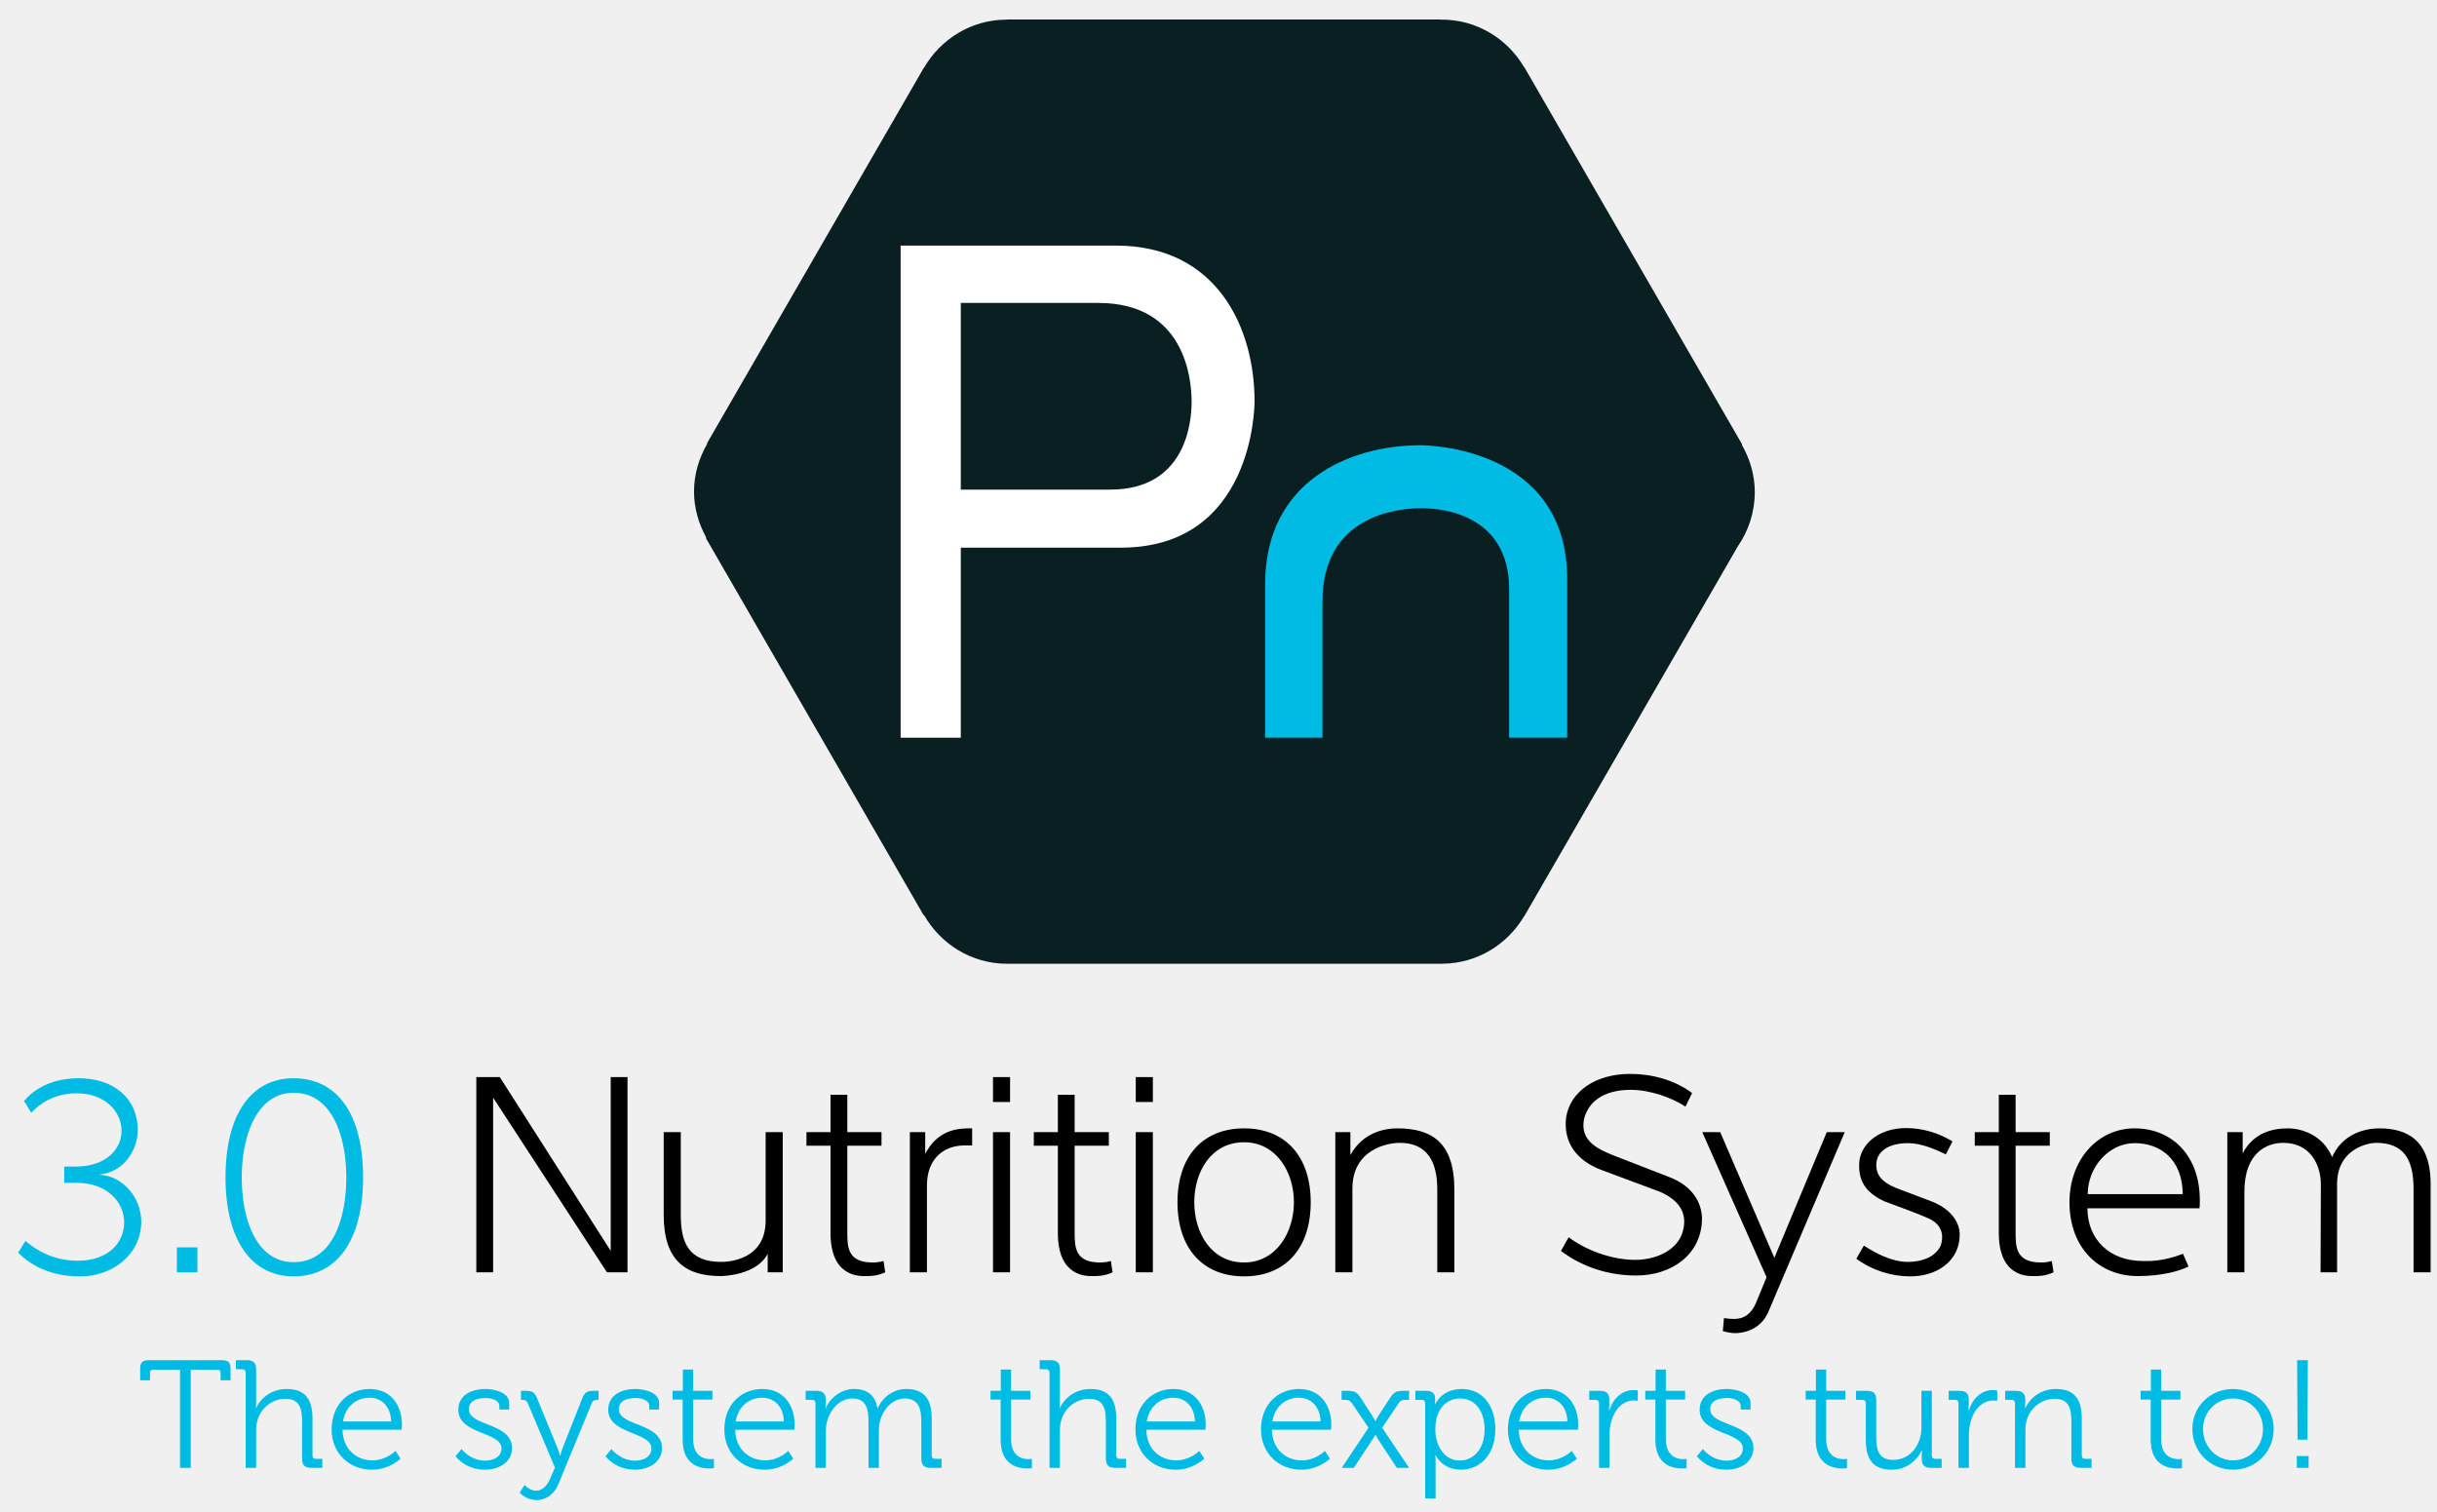
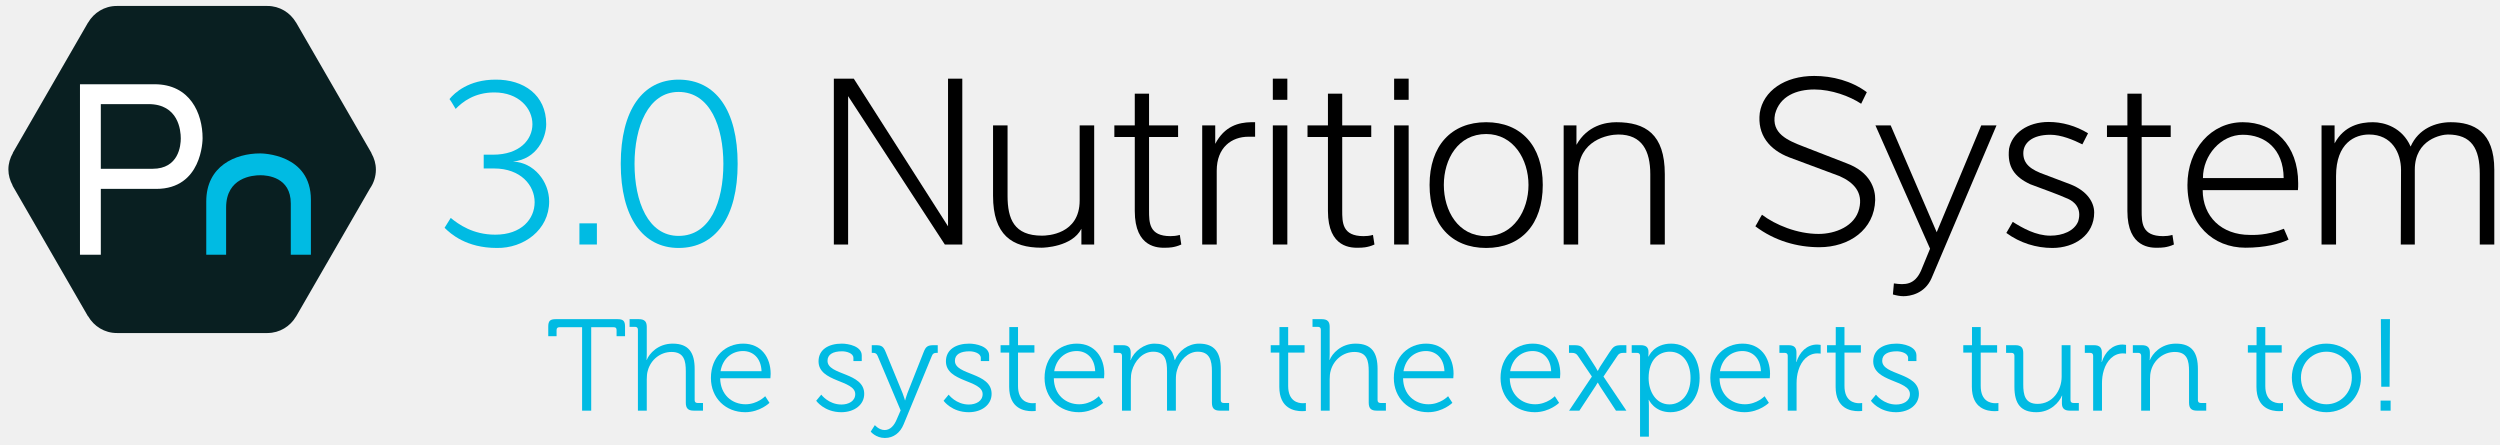
- <svg xmlns="http://www.w3.org/2000/svg" version="1.1" id="Layer_1" x="0px" y="0px" width="508.14px" height="315.116px" viewBox="0 0 508.14 315.116" enable-background="new 0 0 508.14 315.116" xml:space="preserve">
+ <svg xmlns="http://www.w3.org/2000/svg" version="1.1" id="Layer_1" x="0px" y="0px" viewBox="0 0 1006.977 179.069" enable-background="new 0 0 1006.977 179.069" xml:space="preserve">
  <g>
-     <path fill="#091F21" d="M210.03,4.07l-0.047,0.029c-0.025,0-0.043-0.007-0.068-0.007c-7.396,0-13.776,4.058-17.238,10.026   l-0.069,0.042l-45.171,78.231v0.188c-1.69,2.935-2.727,6.291-2.727,9.914c0,3.467,0.963,6.675,2.514,9.522l-0.004,0.232   l45.326,78.503l0.163,0.098c3.451,6.004,9.854,10.093,17.278,10.093c0.032,0,0.065-0.007,0.094-0.007l0.029,0.011h90.566   l0.021-0.011c7.305-0.036,13.62-4.02,17.086-9.89l0.059-0.037l44.486-77.054c2.238-3.23,3.563-7.134,3.563-11.36   c0-3.582-1.021-6.895-2.669-9.803l0.003-0.179l-45.388-78.603l-0.062-0.036c-3.48-5.889-9.825-9.883-17.162-9.883   c-0.083,0-0.152,0.022-0.231,0.022l-0.073-0.04H210.03z" />
+     <path fill="#091F21" d="M47.095,2.388l-0.031,0.02c-0.017,0-0.029-0.005-0.046-0.005c-4.949,0-9.22,2.716-11.537,6.71l-0.046,0.028   L5.205,61.497v0.126c-1.131,1.965-1.825,4.211-1.825,6.636c0,2.319,0.644,4.467,1.682,6.372L5.06,74.786l30.334,52.538l0.109,0.064   c2.31,4.02,6.595,6.756,11.563,6.756c0.022,0,0.044-0.006,0.063-0.006l0.02,0.008h60.612l0.014-0.008   c4.889-0.023,9.115-2.689,11.435-6.618l0.039-0.024l29.772-51.568c1.498-2.162,2.385-4.775,2.385-7.603   c0-2.397-0.684-4.615-1.786-6.562l0.002-0.119L119.247,9.039l-0.042-0.024C116.876,5.074,112.63,2.4,107.72,2.4   c-0.056,0-0.102,0.015-0.155,0.015l-0.049-0.027H47.095z" />
    <g>
-       <path fill="#FFFFFF" d="M232.661,51.205h-44.87v102.607h12.545v-39.625h33.347c27.592,0,27.907-29.294,27.907-30.542    C261.589,68.682,254.02,51.205,232.661,51.205z M200.335,63.16h28.671c18.05,0,19.459,15.794,19.459,20.634    c0,4.292-1.228,18.29-16.975,18.29h-31.155V63.16z" />
+       <path fill="#FFFFFF" d="M62.241,33.934H32.212v68.67h8.396V76.085h22.317c18.466,0,18.677-19.605,18.677-20.44    C81.602,45.63,76.536,33.934,62.241,33.934z M40.607,41.935h19.188c12.08,0,13.023,10.57,13.023,13.81    c0,2.871-0.821,12.24-11.36,12.24H40.607V41.935z" />
      <g>
-         <path fill="#00BBE3" d="M263.795,121.764v32.036h11.954v-28.378c0-18.057,15.793-19.462,20.632-19.462     c4.295,0,18.292,1.228,18.292,16.976v30.864h12.103v-33.059c0-27.593-29.294-27.91-30.543-27.91     C281.268,92.831,263.795,100.408,263.795,121.764z" />
+         <path fill="#00BBE3" d="M83.078,81.155v21.44h8V83.603c0-12.084,10.569-13.024,13.808-13.024c2.875,0,12.242,0.821,12.242,11.36     v20.657h8.1V80.471c0-18.467-19.605-18.679-20.441-18.679C94.771,61.792,83.078,66.862,83.078,81.155z" />
      </g>
    </g>
  </g>
  <g>
-     <path fill="#00BBE3" d="M3.786,261.171l1.51-2.417c1.933,1.57,5.435,4.107,10.931,4.107c6.462,0,9.664-3.865,9.664-7.973   c0-4.106-3.383-8.274-9.966-8.274h-2.536v-3.382h2.295c6.522,0,9.663-3.684,9.663-7.488c0-3.865-3.322-7.79-9.361-7.79   c-4.832,0-7.791,2.294-9.482,4.046c-0.725-1.147-0.846-1.51-1.51-2.417c1.208-1.508,4.71-4.77,11.293-4.77   c6.885-0.061,12.441,3.744,12.441,10.931c0,3.262-2.235,8.577-8.154,9.18c5.134,0.181,8.878,4.892,8.878,9.784   c0,7.006-6.281,11.535-12.864,11.414C9.101,266.122,5.235,262.619,3.786,261.171z" />
-     <path fill="#00BBE3" d="M36.879,260.082h4.287v5.194h-4.287V260.082z" />
-     <path fill="#00BBE3" d="M47.023,245.468c0-13.166,5.375-20.654,14.191-20.654c9.119,0,14.495,7.488,14.495,20.654   c0,13.045-5.376,20.654-14.495,20.654C52.397,266.122,47.023,258.513,47.023,245.468z M50.405,245.468   c0,9.301,3.321,17.695,10.81,17.695c7.791,0,10.992-8.395,10.992-17.695c0-8.998-3.201-17.636-10.992-17.636   C53.726,227.832,50.405,236.47,50.405,245.468z" />
-     <path d="M102.821,228.859v36.417h-3.503v-40.705h4.892l23.13,36.236v-36.236h3.503v40.705h-4.289L102.821,228.859z" />
-     <path d="M138.389,236.046h3.562v17.272c0,5.678,1.571,9.785,8.456,9.785c1.328,0,9.239-0.304,9.239-8.638v-18.42h3.564v29.23   h-3.141v-3.865c-2.294,4.469-9.24,4.65-9.783,4.65c-7.247,0-11.897-3.14-11.897-12.743V236.046z" />
-     <path d="M168.158,238.884v-2.838h5.013v-7.791h3.503v7.791c2.053,0,4.892,0,7.127,0v2.838h-7.127v17.998   c0,3.02,0,6.341,5.255,6.341c0.663,0,1.449-0.06,2.295-0.301l0.361,2.354c-1.691,0.785-3.199,0.785-3.804,0.785   c-1.752,0.061-7.611,0.121-7.611-8.998v-18.18H168.158z" />
-     <path d="M202.702,235.262v3.562h-1.629c-4.108,0-7.792,2.598-7.792,8.335v18.118h-3.563v-29.23h3.2v4.529   c2.295-4.408,5.799-5.254,8.756-5.313H202.702z" />
-     <path d="M207.049,224.571h3.562v5.193h-3.562V224.571z M207.049,236.046h3.562v29.23h-3.562V236.046z" />
-     <path d="M215.563,238.884v-2.838h5.012v-7.791h3.502v7.791c2.054,0,4.892,0,7.128,0v2.838h-7.128v17.998   c0,3.02,0,6.341,5.256,6.341c0.662,0,1.449-0.06,2.295-0.301l0.361,2.354c-1.691,0.785-3.2,0.785-3.804,0.785   c-1.751,0.061-7.61,0.121-7.61-8.998v-18.18H215.563z" />
-     <path d="M236.819,224.571h3.564v5.193h-3.564V224.571z M236.819,236.046h3.564v29.23h-3.564V236.046z" />
-     <path d="M259.407,235.262c8.576,0,13.891,5.798,13.891,15.399c0,9.663-5.314,15.461-13.891,15.461s-13.89-5.798-13.89-15.461   C245.517,241.06,250.831,235.262,259.407,235.262z M259.407,238.16c-6.884,0-10.389,6.161-10.389,12.501   c0,6.341,3.504,12.562,10.389,12.562c6.704,0,10.388-6.28,10.388-12.562C269.794,244.381,266.111,238.16,259.407,238.16z" />
-     <path d="M303.248,265.276h-3.562v-17.271c0-5.678-1.992-9.725-7.851-9.725c-2.477,0-9.844,1.329-9.844,9.543v17.453h-3.564v-29.23   h3.14v4.771c2.658-4.771,7.188-5.555,9.784-5.555c7.127,0,11.897,2.898,11.897,12.743V265.276z" />
-     <path d="M352.825,227.894l-1.389,2.838c-2.838-1.872-7.308-3.502-11.475-3.502c-4.409,0-8.515,1.63-9.662,6.038   c-0.966,4.771,3.079,6.463,7.005,7.973l10.569,4.106c5.857,2.175,7.066,6.342,7.006,8.998c-0.183,7.308-6.401,11.596-13.71,11.596   c-5.435,0-10.99-1.569-15.7-5.133c0.542-0.846,1.147-2.113,1.629-2.839c3.261,2.477,8.637,4.711,13.891,4.711   c4.105,0,8.938-1.872,9.966-6.221c0.966-3.926-1.271-6.402-4.834-7.973l-12.318-4.59c-4.892-1.871-7.911-5.555-7.247-10.931   c0.845-5.375,6.099-9.059,13.347-9.059C344.372,223.907,349.083,225.115,352.825,227.894z" />
-     <path d="M359.466,274.818c2.776,0.423,5.072,0.362,6.642-3.08l2.236-5.435l-13.406-30.258h3.742l11.293,26.211l10.932-26.211h3.746   l-15.945,37.505c-1.69,3.865-5.374,4.409-6.886,4.409c-0.845,0-1.749-0.182-2.594-0.424L359.466,274.818z" />
-     <path d="M402.28,254.104c-2.655-1.208-6.039-2.354-9.359-3.624c-3.865-1.812-5.678-4.287-5.193-8.695   c0.724-3.806,4.528-6.584,9.724-6.584c3.32,0,6.701,0.967,9.664,2.778l-1.392,2.718c-2.176-1.087-5.191-2.354-7.851-2.354   c-4.529,0-6.645,2.053-6.645,4.528c0,2.598,1.752,4.047,5.438,5.316l6.218,2.354c4.048,1.631,5.738,4.409,5.738,6.885   c0,5.497-4.771,8.697-10.267,8.697c-3.926,0-7.912-1.208-11.293-3.684l1.571-2.719c2.414,1.511,5.674,3.384,9.238,3.384   c3.02,0,5.858-1.148,6.824-3.504C405.723,256.217,403.49,254.647,402.28,254.104z" />
-     <path d="M411.76,238.884v-2.838h5.012v-7.791h3.503v7.791c2.054,0,4.892,0,7.128,0v2.838h-7.128v17.998c0,3.02,0,6.341,5.257,6.341   c0.663,0,1.448-0.06,2.293-0.301l0.362,2.354c-1.691,0.785-3.2,0.785-3.805,0.785c-1.752,0.061-7.61,0.121-7.61-8.998v-18.18   H411.76z" />
-     <path d="M431.507,250.661c0-8.817,5.86-15.399,13.59-15.399c7.73,0,13.588,5.616,13.588,14.978c0,0.543,0,1.207-0.061,1.69h-23.373   c0,6.462,4.591,10.992,11.596,10.992c1.026,0,3.985,0.182,8.335-1.511l1.146,2.657c-2.054,1.027-5.797,1.993-10.567,1.993   C437.791,266.062,431.507,260.324,431.507,250.661z M435.313,248.97h19.81c-0.062-7.246-4.651-10.628-10.025-10.628   C439.72,238.342,435.313,243.354,435.313,248.97z" />
-     <path d="M483.926,246.978c0-4.167-2.235-8.697-7.851-8.697c-3.384,0-8.096,1.994-8.096,10.206v16.79h-3.561v-29.23h3.201v4.41   c2.353-4.41,6.4-5.194,9.42-5.194c2.776,0,7.188,1.268,9.239,5.979c1.934-4.409,6.16-5.979,9.844-5.979   c5.616,0,10.691,2.295,10.691,11.655v18.359h-3.563v-17.333c0-6.28-2.055-9.663-7.851-9.663c-1.392,0-8.094,1.087-8.094,8.637   v18.359h-3.442L483.926,246.978z" />
-   </g>
-   <g>
-     <path fill="#00BBE3" d="M37.535,285.576h-5.557c-0.447,0-0.703,0.191-0.703,0.703v1.501h-2.044v-2.363   c0-1.373,0.447-1.821,1.82-1.821h15.203c1.373,0,1.82,0.448,1.82,1.821v2.363h-2.076v-1.501c0-0.512-0.223-0.703-0.702-0.703   h-5.525v20.473h-2.236V285.576z" />
-     <path fill="#00BBE3" d="M51.234,286.183c0-0.447-0.255-0.702-0.702-0.702H49.19v-1.885h2.268c1.374,0,1.949,0.575,1.949,1.885   v6.802c0,0.735-0.064,1.311-0.064,1.311h0.064c0.606-1.533,2.746-3.992,6.355-3.992c3.992,0,5.397,2.268,5.397,6.228v7.634   c0,0.479,0.255,0.702,0.703,0.702h1.341v1.885h-2.268c-1.373,0-1.948-0.574-1.948-1.948v-7.697c0-2.523-0.382-4.759-3.513-4.759   c-2.715,0-5.078,1.884-5.813,4.567c-0.192,0.639-0.255,1.373-0.255,2.14v7.697h-2.173V286.183z" />
-     <path fill="#00BBE3" d="M77.072,289.601c4.439,0,6.739,3.417,6.739,7.409c0,0.384-0.064,1.086-0.064,1.086H71.418   c0.064,4.057,2.907,6.388,6.228,6.388c2.938,0,4.824-1.979,4.824-1.979l1.053,1.629c0,0-2.332,2.299-5.972,2.299   c-4.76,0-8.401-3.449-8.401-8.399C69.15,292.763,72.76,289.601,77.072,289.601z M81.575,296.371   c-0.128-3.321-2.172-4.95-4.536-4.95c-2.65,0-4.982,1.725-5.525,4.95H81.575z" />
-     <path fill="#00BBE3" d="M96.232,302.12c0,0,1.788,2.427,4.95,2.427c1.788,0,3.386-0.861,3.386-2.555   c0-3.513-9.007-2.874-9.007-8.048c0-2.907,2.491-4.344,5.717-4.344c1.629,0,4.887,0.639,4.887,2.906v1.373h-2.045v-0.767   c0-1.182-1.724-1.629-2.778-1.629c-2.235,0-3.578,0.768-3.578,2.332c0,3.608,9.007,2.779,9.007,8.112   c0,2.683-2.427,4.503-5.62,4.503c-4.185,0-6.165-2.811-6.165-2.811L96.232,302.12z" />
-     <path fill="#00BBE3" d="M111.784,310.808c1.405,0,2.364-1.15,2.971-2.62l0.958-2.203l-5.653-13.382   c-0.256-0.574-0.543-0.734-1.119-0.734h-0.318v-1.884h0.99c1.437,0,1.884,0.319,2.458,1.756l4.12,10.028   c0.319,0.799,0.575,1.725,0.575,1.725h0.063c0,0,0.225-0.926,0.543-1.725l3.961-10.028c0.543-1.437,1.021-1.756,2.491-1.756h0.99   v1.884h-0.319c-0.575,0-0.894,0.16-1.118,0.734l-6.931,16.799c-0.831,2.045-2.459,3.354-4.6,3.354   c-2.235,0-3.482-1.564-3.482-1.564l1.022-1.598C109.389,309.626,110.411,310.808,111.784,310.808z" />
-     <path fill="#00BBE3" d="M127.497,302.12c0,0,1.788,2.427,4.95,2.427c1.788,0,3.386-0.861,3.386-2.555   c0-3.513-9.007-2.874-9.007-8.048c0-2.907,2.491-4.344,5.717-4.344c1.629,0,4.886,0.639,4.886,2.906v1.373h-2.044v-0.767   c0-1.182-1.724-1.629-2.778-1.629c-2.236,0-3.578,0.768-3.578,2.332c0,3.608,9.007,2.779,9.007,8.112   c0,2.683-2.427,4.503-5.621,4.503c-4.184,0-6.164-2.811-6.164-2.811L127.497,302.12z" />
-     <path fill="#00BBE3" d="M142.346,291.805h-2.108v-1.82h2.141v-4.44h2.139v4.44h4.024v1.82h-4.024v8.176   c0,3.769,2.396,4.247,3.608,4.247c0.448,0,0.735-0.063,0.735-0.063v1.949c0,0-0.384,0.063-0.927,0.063   c-1.852,0-5.588-0.607-5.588-5.973V291.805z" />
-     <path fill="#00BBE3" d="M158.953,289.601c4.439,0,6.739,3.417,6.739,7.409c0,0.384-0.064,1.086-0.064,1.086H153.3   c0.064,4.057,2.907,6.388,6.227,6.388c2.938,0,4.823-1.979,4.823-1.979l1.055,1.629c0,0-2.332,2.299-5.973,2.299   c-4.759,0-8.399-3.449-8.399-8.399C151.032,292.763,154.641,289.601,158.953,289.601z M163.456,296.371   c-0.129-3.321-2.172-4.95-4.536-4.95c-2.651,0-4.982,1.725-5.526,4.95H163.456z" />
-     <path fill="#00BBE3" d="M170.035,292.57c0-0.446-0.257-0.702-0.704-0.702h-1.341v-1.884h2.236c1.341,0,1.948,0.574,1.948,1.787   v0.735c0,0.639-0.064,1.15-0.064,1.15h0.064c0.798-2.173,3.32-4.057,5.812-4.057c2.972,0,4.504,1.373,4.983,4.024h0.063   c0.863-2.172,3.194-4.024,5.91-4.024c3.896,0,5.333,2.268,5.333,6.228v7.634c0,0.479,0.256,0.702,0.703,0.702h1.341v1.885h-2.268   c-1.373,0-1.948-0.574-1.948-1.948v-7.729c0-2.618-0.543-4.791-3.481-4.791c-2.426,0-4.439,2.173-5.078,4.536   c-0.223,0.703-0.288,1.469-0.288,2.331v7.602h-2.171v-9.678c0-2.427-0.351-4.791-3.386-4.791c-2.619,0-4.566,2.269-5.238,4.728   c-0.191,0.67-0.255,1.405-0.255,2.14v7.602h-2.171V292.57z" />
-     <path fill="#00BBE3" d="M208.644,291.805h-2.109v-1.82h2.141v-4.44h2.14v4.44h4.023v1.82h-4.023v8.176   c0,3.769,2.395,4.247,3.609,4.247c0.447,0,0.734-0.063,0.734-0.063v1.949c0,0-0.382,0.063-0.926,0.063   c-1.852,0-5.589-0.607-5.589-5.973V291.805z" />
-     <path fill="#00BBE3" d="M218.831,286.183c0-0.447-0.255-0.702-0.703-0.702h-1.341v-1.885h2.267c1.375,0,1.949,0.575,1.949,1.885   v6.802c0,0.735-0.064,1.311-0.064,1.311h0.064c0.607-1.533,2.747-3.992,6.356-3.992c3.992,0,5.397,2.268,5.397,6.228v7.634   c0,0.479,0.257,0.702,0.704,0.702h1.34v1.885h-2.268c-1.373,0-1.947-0.574-1.947-1.948v-7.697c0-2.523-0.383-4.759-3.514-4.759   c-2.714,0-5.078,1.884-5.812,4.567c-0.192,0.639-0.256,1.373-0.256,2.14v7.697h-2.172V286.183z" />
-     <path fill="#00BBE3" d="M244.667,289.601c4.44,0,6.74,3.417,6.74,7.409c0,0.384-0.064,1.086-0.064,1.086h-12.328   c0.064,4.057,2.906,6.388,6.228,6.388c2.938,0,4.822-1.979,4.822-1.979l1.055,1.629c0,0-2.332,2.299-5.973,2.299   c-4.758,0-8.399-3.449-8.399-8.399C236.747,292.763,240.355,289.601,244.667,289.601z M249.171,296.371   c-0.129-3.321-2.172-4.95-4.536-4.95c-2.65,0-4.982,1.725-5.525,4.95H249.171z" />
-     <path fill="#00BBE3" d="M270.855,289.601c4.438,0,6.738,3.417,6.738,7.409c0,0.384-0.063,1.086-0.063,1.086h-12.329   c0.065,4.057,2.907,6.388,6.229,6.388c2.938,0,4.822-1.979,4.822-1.979l1.055,1.629c0,0-2.332,2.299-5.973,2.299   c-4.76,0-8.4-3.449-8.4-8.399C262.933,292.763,266.542,289.601,270.855,289.601z M275.358,296.371   c-0.128-3.321-2.173-4.95-4.535-4.95c-2.651,0-4.983,1.725-5.526,4.95H275.358z" />
-     <path fill="#00BBE3" d="M285.352,297.681l-3.481-5.143c-0.383-0.542-0.83-0.67-1.469-0.67h-0.671v-1.884h1.183   c1.629,0,2.044,0.255,3.002,1.756l2.3,3.577c0.255,0.415,0.543,0.958,0.543,0.958h0.063c0,0,0.288-0.543,0.511-0.958l2.331-3.577   c0.959-1.469,1.343-1.756,3.003-1.756h1.15v1.884h-0.64c-0.671,0-1.149,0.095-1.5,0.639l-3.482,5.174l5.622,8.368h-2.556   l-3.929-5.972c-0.255-0.416-0.511-0.895-0.511-0.895h-0.063c0,0-0.256,0.446-0.543,0.895l-3.929,5.972h-2.523L285.352,297.681z" />
-     <path fill="#00BBE3" d="M297.168,292.57c0-0.446-0.256-0.702-0.702-0.702h-1.342v-1.884h2.203c1.374,0,1.916,0.574,1.916,1.692   c0,0.639-0.031,1.086-0.031,1.086h0.063c0,0,1.278-3.162,5.526-3.162c4.311,0,6.993,3.449,6.993,8.432   c0,5.078-3.033,8.399-7.187,8.399c-3.927,0-5.269-3.034-5.269-3.034h-0.064c0,0,0.064,0.575,0.064,1.406v7.633h-2.172V292.57z    M304.386,304.516c2.843,0,5.174-2.396,5.174-6.483c0-3.929-2.076-6.452-5.078-6.452c-2.683,0-5.206,1.917-5.206,6.484   C299.276,301.29,301.033,304.516,304.386,304.516z" />
-     <path fill="#00BBE3" d="M322.334,289.601c4.438,0,6.738,3.417,6.738,7.409c0,0.384-0.063,1.086-0.063,1.086H316.68   c0.064,4.057,2.907,6.388,6.229,6.388c2.938,0,4.823-1.979,4.823-1.979l1.054,1.629c0,0-2.332,2.299-5.973,2.299   c-4.759,0-8.399-3.449-8.399-8.399C314.414,292.763,318.022,289.601,322.334,289.601z M326.837,296.371   c-0.128-3.321-2.173-4.95-4.535-4.95c-2.651,0-4.983,1.725-5.525,4.95H326.837z" />
-     <path fill="#00BBE3" d="M333.415,292.57c0-0.446-0.255-0.702-0.703-0.702h-1.341v-1.884h2.236c1.341,0,1.948,0.542,1.948,1.82   v1.085c0,0.671-0.064,1.214-0.064,1.214h0.064c0.766-2.427,2.555-4.28,5.078-4.28c0.446,0,0.862,0.097,0.862,0.097v2.14   c0,0-0.384-0.063-0.799-0.063c-2.268,0-3.96,1.788-4.663,4.152c-0.319,1.022-0.447,2.107-0.447,3.129v6.771h-2.172V292.57z" />
-     <path fill="#00BBE3" d="M345.167,291.805h-2.108v-1.82h2.141v-4.44h2.14v4.44h4.023v1.82h-4.023v8.176   c0,3.769,2.396,4.247,3.609,4.247c0.446,0,0.734-0.063,0.734-0.063v1.949c0,0-0.384,0.063-0.927,0.063   c-1.852,0-5.589-0.607-5.589-5.973V291.805z" />
-     <path fill="#00BBE3" d="M355.067,302.12c0,0,1.787,2.427,4.951,2.427c1.788,0,3.384-0.861,3.384-2.555   c0-3.513-9.006-2.874-9.006-8.048c0-2.907,2.491-4.344,5.717-4.344c1.629,0,4.887,0.639,4.887,2.906v1.373h-2.044v-0.767   c0-1.182-1.725-1.629-2.779-1.629c-2.235,0-3.576,0.768-3.576,2.332c0,3.608,9.007,2.779,9.007,8.112   c0,2.683-2.429,4.503-5.621,4.503c-4.185,0-6.164-2.811-6.164-2.811L355.067,302.12z" />
-     <path fill="#00BBE3" d="M378.603,291.805h-2.108v-1.82h2.141v-4.44h2.139v4.44h4.025v1.82h-4.025v8.176   c0,3.769,2.396,4.247,3.609,4.247c0.447,0,0.734-0.063,0.734-0.063v1.949c0,0-0.384,0.063-0.927,0.063   c-1.852,0-5.588-0.607-5.588-5.973V291.805z" />
-     <path fill="#00BBE3" d="M389.044,292.57c0-0.446-0.255-0.702-0.703-0.702H387v-1.884h2.268c1.374,0,1.948,0.574,1.948,1.884v7.761   c0,2.523,0.416,4.759,3.514,4.759c3.641,0,5.908-3.226,5.908-6.707v-7.696h2.172v13.478c0,0.479,0.256,0.702,0.703,0.702h1.342   v1.885h-2.204c-1.342,0-1.948-0.574-1.948-1.789v-0.733c0-0.64,0.064-1.15,0.064-1.15h-0.064c-0.64,1.564-2.747,4.056-6.26,4.056   c-3.801,0-5.398-2.044-5.398-6.228V292.57z" />
-     <path fill="#00BBE3" d="M408.366,292.57c0-0.446-0.256-0.702-0.702-0.702h-1.342v-1.884h2.235c1.342,0,1.948,0.542,1.948,1.82   v1.085c0,0.671-0.063,1.214-0.063,1.214h0.063c0.767-2.427,2.556-4.28,5.079-4.28c0.446,0,0.861,0.097,0.861,0.097v2.14   c0,0-0.384-0.063-0.798-0.063c-2.268,0-3.96,1.788-4.664,4.152c-0.318,1.022-0.447,2.107-0.447,3.129v6.771h-2.171V292.57z" />
-     <path fill="#00BBE3" d="M420.151,292.57c0-0.446-0.257-0.702-0.704-0.702h-1.34v-1.884h2.235c1.34,0,1.947,0.574,1.947,1.787v0.735   c0,0.639-0.063,1.15-0.063,1.15h0.063c0.575-1.47,2.619-4.057,6.388-4.057c3.992,0,5.398,2.268,5.398,6.228v7.634   c0,0.479,0.255,0.702,0.702,0.702h1.342v1.885h-2.268c-1.374,0-1.948-0.574-1.948-1.948v-7.697c0-2.523-0.385-4.759-3.482-4.759   c-2.746,0-5.109,1.884-5.845,4.535c-0.191,0.671-0.255,1.405-0.255,2.172v7.697h-2.171V292.57z" />
-     <path fill="#00BBE3" d="M448.445,291.805h-2.108v-1.82h2.141v-4.44h2.139v4.44h4.025v1.82h-4.025v8.176   c0,3.769,2.396,4.247,3.609,4.247c0.447,0,0.734-0.063,0.734-0.063v1.949c0,0-0.383,0.063-0.927,0.063   c-1.853,0-5.588-0.607-5.588-5.973V291.805z" />
-     <path fill="#00BBE3" d="M465.595,289.601c4.694,0,8.495,3.577,8.495,8.336c0,4.854-3.801,8.495-8.463,8.495   c-4.695,0-8.497-3.642-8.497-8.495C457.13,293.178,460.932,289.601,465.595,289.601z M465.627,304.483   c3.418,0,6.227-2.811,6.227-6.547c0-3.641-2.809-6.356-6.227-6.356c-3.45,0-6.261,2.716-6.261,6.356   C459.367,301.673,462.177,304.483,465.627,304.483z" />
-     <path fill="#00BBE3" d="M478.912,303.59h2.459v2.459h-2.459V303.59z M478.975,283.596h2.235l-0.096,16.576h-2.043L478.975,283.596z   " />
+     <g>
+       <path fill="#00BBE3" d="M179.07,91.749l2.478-3.967c3.172,2.577,8.92,6.741,17.94,6.741c10.607,0,15.861-6.344,15.861-13.086    c0-6.739-5.552-13.58-16.356-13.58h-4.163v-5.551h3.767c10.706,0,15.86-6.045,15.86-12.29c0-6.344-5.452-12.785-15.364-12.785    c-7.93,0-12.787,3.765-15.562,6.64c-1.189-1.883-1.389-2.478-2.479-3.967c1.982-2.475,7.731-7.828,18.536-7.828    c11.301-0.099,20.42,6.146,20.42,17.94c0,5.354-3.668,14.077-13.383,15.066c8.426,0.297,14.572,8.028,14.572,16.059    c0,11.498-10.308,18.933-21.113,18.733C187.792,99.875,181.448,94.126,179.07,91.749z" />
+       <path fill="#00BBE3" d="M233.384,89.962h7.036v8.525h-7.036V89.962z" />
+       <path fill="#00BBE3" d="M250.033,65.976c0-21.608,8.821-33.899,23.292-33.899c14.967,0,23.791,12.291,23.791,33.899    c0,21.41-8.823,33.899-23.791,33.899C258.854,99.875,250.033,87.386,250.033,65.976z M255.584,65.976    c0,15.266,5.45,29.043,17.741,29.043c12.788,0,18.042-13.777,18.042-29.043c0-14.768-5.254-28.945-18.042-28.945    C261.034,37.03,255.584,51.208,255.584,65.976z" />
+       <path d="M341.614,38.717v59.771h-5.75V31.679h8.029l37.963,59.474V31.679h5.75v66.809h-7.04L341.614,38.717z" />
+       <path d="M399.99,50.512h5.846V78.86c0,9.319,2.579,16.061,13.879,16.061c2.18,0,15.164-0.499,15.164-14.177V50.512h5.85v47.976    h-5.154v-6.344c-3.767,7.334-15.166,7.632-16.059,7.632c-11.894,0-19.526-5.152-19.526-20.915V50.512z" />
+       <path d="M448.85,55.17v-4.658h8.227V37.725h5.75v12.787c3.369,0,8.029,0,11.697,0v4.658h-11.697v29.539    c0,4.956,0,10.407,8.625,10.407c1.088,0,2.379-0.098,3.768-0.493l0.592,3.864c-2.775,1.288-5.25,1.288-6.242,1.288    c-2.877,0.1-12.492,0.199-12.492-14.768V55.17H448.85z" />
+       <path d="M505.545,49.225v5.846h-2.674c-6.742,0-12.787,4.264-12.787,13.68v29.737h-5.848V50.512h5.25v7.434    c3.768-7.234,9.518-8.623,14.373-8.721H505.545z" />
+       <path d="M512.68,31.679h5.848v8.524h-5.848V31.679z M512.68,50.512h5.848v47.976h-5.848V50.512z" />
+       <path d="M526.655,55.17v-4.658h8.227V37.725h5.748v12.787c3.371,0,8.029,0,11.699,0v4.658h-11.699v29.539    c0,4.956,0,10.407,8.627,10.407c1.086,0,2.377-0.098,3.766-0.493l0.594,3.864c-2.775,1.288-5.252,1.288-6.244,1.288    c-2.875,0.1-12.49,0.199-12.49-14.768V55.17H526.655z" />
+       <path d="M561.542,31.679h5.85v8.524h-5.85V31.679z M561.542,50.512h5.85v47.976h-5.85V50.512z" />
+       <path d="M598.614,49.225c14.076,0,22.799,9.516,22.799,25.274c0,15.86-8.723,25.376-22.799,25.376s-22.797-9.516-22.797-25.376    C575.817,58.74,584.538,49.225,598.614,49.225z M598.614,53.982c-11.299,0-17.051,10.111-17.051,20.517    c0,10.407,5.752,20.617,17.051,20.617c11.004,0,17.049-10.308,17.049-20.617C615.663,64.191,609.618,53.982,598.614,53.982z" />
+       <path d="M670.569,98.487h-5.848V70.14c0-9.318-3.27-15.96-12.885-15.96c-4.064,0-16.156,2.181-16.156,15.662v28.646h-5.85V50.512    h5.152v7.83c4.363-7.83,11.797-9.117,16.059-9.117c11.697,0,19.527,4.758,19.527,20.915V98.487z" />
+       <path d="M751.938,37.132l-2.279,4.657c-4.656-3.072-11.992-5.747-18.832-5.747c-7.236,0-13.975,2.675-15.857,9.91    c-1.586,7.831,5.053,10.607,11.496,13.085l17.348,6.74c9.613,3.569,11.598,10.408,11.498,14.768    c-0.299,11.994-10.506,19.032-22.502,19.032c-8.92,0-18.037-2.576-25.768-8.425c0.889-1.388,1.883-3.468,2.672-4.659    c5.354,4.064,14.176,7.732,22.799,7.732c6.738,0,14.672-3.073,16.357-10.21c1.584-6.443-2.086-10.509-7.934-13.086l-20.219-7.533    c-8.027-3.07-12.984-9.116-11.895-17.939c1.387-8.822,10.01-14.868,21.906-14.868C738.065,30.589,745.797,32.571,751.938,37.132z" />
+       <path d="M762.84,114.148c4.557,0.693,8.324,0.595,10.9-5.056l3.67-8.92l-22.004-49.661h6.143l18.535,43.02l17.941-43.02h6.148    l-26.17,61.556c-2.775,6.344-8.82,7.237-11.303,7.237c-1.387,0-2.871-0.299-4.256-0.696L762.84,114.148z" />
+       <path d="M833.108,80.149c-4.357-1.982-9.912-3.864-15.361-5.948c-6.344-2.973-9.318-7.036-8.523-14.271    c1.188-6.246,7.432-10.806,15.959-10.806c5.449,0,10.998,1.587,15.861,4.56l-2.283,4.461c-3.572-1.784-8.521-3.864-12.885-3.864    c-7.436,0-10.906,3.369-10.906,7.433c0,4.263,2.875,6.642,8.926,8.725l10.205,3.863c6.645,2.677,9.418,7.236,9.418,11.3    c0,9.022-7.83,14.274-16.85,14.274c-6.443,0-12.986-1.982-18.535-6.046l2.578-4.462c3.963,2.479,9.312,5.554,15.164,5.554    c4.955,0,9.615-1.885,11.199-5.751C838.76,83.618,835.094,81.042,833.108,80.149z" />
+       <path d="M848.668,55.17v-4.658h8.225V37.725h5.75v12.787c3.371,0,8.029,0,11.699,0v4.658h-11.699v29.539    c0,4.956,0,10.407,8.629,10.407c1.088,0,2.377-0.098,3.762-0.493l0.596,3.864c-2.777,1.288-5.252,1.288-6.244,1.288    c-2.877,0.1-12.492,0.199-12.492-14.768V55.17H848.668z" />
+       <path d="M881.079,74.499c0-14.472,9.619-25.274,22.305-25.274c12.688,0,22.301,9.218,22.301,24.582c0,0.892,0,1.981-0.1,2.774    h-38.361c0,10.606,7.535,18.042,19.033,18.042c1.684,0,6.541,0.298,13.68-2.479l1.881,4.36c-3.371,1.687-9.514,3.271-17.344,3.271    C891.391,99.775,881.079,90.359,881.079,74.499z M887.325,71.724h32.514c-0.102-11.894-7.635-17.443-16.455-17.443    C894.559,54.28,887.325,62.506,887.325,71.724z" />
+       <path d="M967.112,68.453c0-6.839-3.668-14.273-12.885-14.273c-5.553,0-13.287,3.272-13.287,16.75v27.558h-5.844V50.512h5.254    v7.238c3.861-7.238,10.506-8.525,15.461-8.525c4.557,0,11.797,2.081,15.164,9.812c3.174-7.236,10.111-9.812,16.156-9.812    c9.219,0,17.549,3.767,17.549,19.13v30.133h-5.85V70.039c0-10.309-3.373-15.859-12.885-15.859    c-2.285,0-13.285,1.783-13.285,14.175v30.133h-5.648L967.112,68.453z" />
+     </g>
+     <g>
+       <path fill="#00BBE3" d="M234.461,131.805h-9.121c-0.734,0-1.154,0.314-1.154,1.154v2.463h-3.354v-3.879    c0-2.253,0.734-2.989,2.987-2.989h24.953c2.253,0,2.988,0.736,2.988,2.989v3.879h-3.408v-2.463c0-0.84-0.365-1.154-1.152-1.154    h-9.068v33.602h-3.67V131.805z" />
+       <path fill="#00BBE3" d="M256.945,132.8c0-0.733-0.418-1.152-1.152-1.152h-2.202v-3.094h3.722c2.255,0,3.199,0.944,3.199,3.094    v11.164c0,1.206-0.105,2.15-0.105,2.15h0.105c0.995-2.517,4.507-6.552,10.431-6.552c6.552,0,8.859,3.722,8.859,10.221v12.529    c0,0.785,0.419,1.152,1.154,1.152h2.201v3.094h-3.722c-2.253,0-3.198-0.942-3.198-3.198v-12.633c0-4.142-0.627-7.811-5.766-7.811    c-4.456,0-8.334,3.092-9.541,7.496c-0.315,1.048-0.418,2.254-0.418,3.512v12.634h-3.566V132.8z" />
+       <path fill="#00BBE3" d="M299.352,138.41c7.285,0,11.061,5.607,11.061,12.16c0,0.63-0.105,1.782-0.105,1.782h-20.234    c0.105,6.658,4.771,10.484,10.222,10.484c4.821,0,7.917-3.249,7.917-3.249l1.729,2.674c0,0-3.827,3.772-9.802,3.772    c-7.812,0-13.788-5.661-13.788-13.786C286.351,143.6,292.275,138.41,299.352,138.41z M306.742,149.522    c-0.21-5.451-3.564-8.125-7.444-8.125c-4.35,0-8.177,2.831-9.068,8.125H306.742z" />
+       <path fill="#00BBE3" d="M330.8,158.958c0,0,2.934,3.982,8.125,3.982c2.935,0,5.557-1.413,5.557-4.192    c0-5.766-14.783-4.717-14.783-13.209c0-4.771,4.089-7.129,9.383-7.129c2.674,0,8.021,1.048,8.021,4.77v2.254h-3.356v-1.259    c0-1.939-2.829-2.673-4.559-2.673c-3.668,0-5.872,1.26-5.872,3.827c0,5.923,14.783,4.562,14.783,13.314    c0,4.403-3.983,7.391-9.224,7.391c-6.868,0-10.119-4.612-10.119-4.612L330.8,158.958z" />
+       <path fill="#00BBE3" d="M356.325,173.217c2.306,0,3.879-1.889,4.875-4.301l1.572-3.616l-9.278-21.963    c-0.42-0.942-0.892-1.205-1.836-1.205h-0.522v-3.092h1.625c2.359,0,3.093,0.523,4.035,2.882l6.762,16.459    c0.524,1.312,0.944,2.83,0.944,2.83h0.104c0,0,0.369-1.519,0.891-2.83l6.501-16.459c0.891-2.358,1.675-2.882,4.089-2.882h1.625    v3.092h-0.524c-0.943,0-1.468,0.263-1.834,1.205l-11.375,27.571c-1.364,3.356-4.036,5.506-7.549,5.506    c-3.668,0-5.715-2.567-5.715-2.567l1.678-2.622C352.393,171.277,354.071,173.217,356.325,173.217z" />
+       <path fill="#00BBE3" d="M382.113,158.958c0,0,2.934,3.982,8.125,3.982c2.935,0,5.557-1.413,5.557-4.192    c0-5.766-14.783-4.717-14.783-13.209c0-4.771,4.089-7.129,9.383-7.129c2.674,0,8.02,1.048,8.02,4.77v2.254h-3.355v-1.259    c0-1.939-2.829-2.673-4.559-2.673c-3.669,0-5.872,1.26-5.872,3.827c0,5.923,14.782,4.562,14.782,13.314    c0,4.403-3.983,7.391-9.226,7.391c-6.866,0-10.117-4.612-10.117-4.612L382.113,158.958z" />
+       <path fill="#00BBE3" d="M406.485,142.027h-3.46v-2.987h3.513v-7.288h3.511v7.288h6.604v2.987h-6.604v13.419    c0,6.185,3.932,6.971,5.922,6.971c0.735,0,1.207-0.104,1.207-0.104v3.199c0,0-0.63,0.104-1.521,0.104    c-3.039,0-9.171-0.997-9.171-9.803V142.027z" />
+       <path fill="#00BBE3" d="M433.741,138.41c7.287,0,11.061,5.607,11.061,12.16c0,0.63-0.104,1.782-0.104,1.782h-20.234    c0.105,6.658,4.771,10.484,10.221,10.484c4.822,0,7.914-3.249,7.914-3.249l1.732,2.674c0,0-3.828,3.772-9.805,3.772    c-7.811,0-13.785-5.661-13.785-13.786C420.741,143.6,426.665,138.41,433.741,138.41z M441.131,149.522    c-0.211-5.451-3.564-8.125-7.443-8.125c-4.351,0-8.178,2.831-9.069,8.125H441.131z" />
+       <path fill="#00BBE3" d="M451.93,143.284c0-0.732-0.424-1.152-1.156-1.152h-2.201v-3.092h3.67c2.201,0,3.197,0.942,3.197,2.933    v1.207c0,1.049-0.104,1.889-0.104,1.889h0.104c1.311-3.566,5.451-6.658,9.539-6.658c4.877,0,7.393,2.253,8.18,6.604h0.104    c1.416-3.564,5.242-6.604,9.699-6.604c6.395,0,8.752,3.722,8.752,10.221v12.529c0,0.785,0.42,1.152,1.154,1.152h2.201v3.094    h-3.723c-2.254,0-3.197-0.942-3.197-3.198v-12.686c0-4.298-0.891-7.863-5.713-7.863c-3.982,0-7.287,3.565-8.334,7.444    c-0.367,1.154-0.473,2.411-0.473,3.826v12.477h-3.564v-15.884c0-3.983-0.576-7.863-5.557-7.863c-4.299,0-7.494,3.723-8.598,7.759    c-0.312,1.1-0.418,2.307-0.418,3.512v12.477h-3.562V143.284z" />
+       <path fill="#00BBE3" d="M515.297,142.027h-3.461v-2.987h3.516v-7.288h3.512v7.288h6.604v2.987h-6.604v13.419    c0,6.185,3.93,6.971,5.922,6.971c0.734,0,1.205-0.104,1.205-0.104v3.199c0,0-0.627,0.104-1.52,0.104    c-3.039,0-9.174-0.997-9.174-9.803V142.027z" />
+       <path fill="#00BBE3" d="M532.018,132.8c0-0.733-0.42-1.152-1.154-1.152h-2.201v-3.094h3.721c2.256,0,3.199,0.944,3.199,3.094    v11.164c0,1.206-0.105,2.15-0.105,2.15h0.105c0.996-2.517,4.508-6.552,10.432-6.552c6.553,0,8.857,3.722,8.857,10.221v12.529    c0,0.785,0.422,1.152,1.156,1.152h2.199v3.094h-3.723c-2.254,0-3.195-0.942-3.195-3.198v-12.633c0-4.142-0.629-7.811-5.768-7.811    c-4.455,0-8.334,3.092-9.539,7.496c-0.316,1.048-0.42,2.254-0.42,3.512v12.634h-3.564V132.8z" />
+       <path fill="#00BBE3" d="M574.42,138.41c7.289,0,11.062,5.607,11.062,12.16c0,0.63-0.104,1.782-0.104,1.782h-20.234    c0.105,6.658,4.77,10.484,10.223,10.484c4.82,0,7.912-3.249,7.912-3.249l1.732,2.674c0,0-3.828,3.772-9.805,3.772    c-7.809,0-13.785-5.661-13.785-13.786C561.422,143.6,567.346,138.41,574.42,138.41z M581.815,149.522    c-0.213-5.451-3.566-8.125-7.445-8.125c-4.35,0-8.178,2.831-9.068,8.125H581.815z" />
+       <path fill="#00BBE3" d="M617.403,138.41c7.285,0,11.061,5.607,11.061,12.16c0,0.63-0.105,1.782-0.105,1.782h-20.234    c0.107,6.658,4.771,10.484,10.223,10.484c4.822,0,7.914-3.249,7.914-3.249l1.732,2.674c0,0-3.828,3.772-9.803,3.772    c-7.812,0-13.789-5.661-13.789-13.786C604.401,143.6,610.325,138.41,617.403,138.41z M624.793,149.522    c-0.209-5.451-3.566-8.125-7.443-8.125c-4.352,0-8.178,2.831-9.07,8.125H624.793z" />
+       <path fill="#00BBE3" d="M641.198,151.672l-5.715-8.44c-0.627-0.89-1.361-1.1-2.41-1.1h-1.102v-3.092h1.941    c2.674,0,3.355,0.418,4.928,2.882l3.773,5.871c0.418,0.681,0.893,1.572,0.893,1.572h0.104c0,0,0.473-0.892,0.838-1.572    l3.826-5.871c1.574-2.411,2.203-2.882,4.928-2.882h1.889v3.092h-1.049c-1.102,0-1.887,0.155-2.463,1.048l-5.715,8.492    l9.227,13.734h-4.195l-6.447-9.802c-0.418-0.683-0.838-1.468-0.838-1.468h-0.104c0,0-0.42,0.732-0.893,1.468l-6.447,9.802h-4.143    L641.198,151.672z" />
+       <path fill="#00BBE3" d="M660.592,143.284c0-0.732-0.42-1.152-1.154-1.152h-2.201v-3.092h3.615c2.256,0,3.145,0.942,3.145,2.777    c0,1.048-0.051,1.782-0.051,1.782h0.104c0,0,2.1-5.189,9.07-5.189c7.076,0,11.479,5.661,11.479,13.838    c0,8.335-4.979,13.786-11.795,13.786c-6.445,0-8.646-4.979-8.646-4.979h-0.107c0,0,0.107,0.943,0.107,2.308v12.527h-3.564V143.284    z M672.438,162.89c4.666,0,8.492-3.932,8.492-10.642c0-6.447-3.408-10.589-8.336-10.589c-4.402,0-8.545,3.146-8.545,10.643    C664.049,157.596,666.934,162.89,672.438,162.89z" />
+       <path fill="#00BBE3" d="M701.895,138.41c7.285,0,11.061,5.607,11.061,12.16c0,0.63-0.105,1.782-0.105,1.782h-20.234    c0.105,6.658,4.771,10.484,10.223,10.484c4.822,0,7.916-3.249,7.916-3.249l1.73,2.674c0,0-3.828,3.772-9.805,3.772    c-7.809,0-13.785-5.661-13.785-13.786C688.895,143.6,694.817,138.41,701.895,138.41z M709.286,149.522    c-0.209-5.451-3.566-8.125-7.443-8.125c-4.352,0-8.178,2.831-9.068,8.125H709.286z" />
+       <path fill="#00BBE3" d="M720.081,143.284c0-0.732-0.418-1.152-1.154-1.152h-2.199v-3.092h3.67c2.201,0,3.197,0.89,3.197,2.987    v1.781c0,1.101-0.105,1.992-0.105,1.992h0.105c1.258-3.983,4.193-7.025,8.334-7.025c0.734,0,1.416,0.158,1.416,0.158v3.512    c0,0-0.629-0.104-1.311-0.104c-3.723,0-6.5,2.935-7.654,6.814c-0.523,1.679-0.734,3.459-0.734,5.136v11.114h-3.564V143.284z" />
+       <path fill="#00BBE3" d="M739.372,142.027h-3.461v-2.987h3.514v-7.288h3.512v7.288h6.604v2.987h-6.604v13.419    c0,6.185,3.932,6.971,5.924,6.971c0.732,0,1.205-0.104,1.205-0.104v3.199c0,0-0.629,0.104-1.521,0.104    c-3.039,0-9.172-0.997-9.172-9.803V142.027z" />
+       <path fill="#00BBE3" d="M755.62,158.958c0,0,2.932,3.982,8.125,3.982c2.936,0,5.555-1.413,5.555-4.192    c0-5.766-14.781-4.717-14.781-13.209c0-4.771,4.088-7.129,9.383-7.129c2.674,0,8.02,1.048,8.02,4.77v2.254h-3.354v-1.259    c0-1.939-2.832-2.673-4.562-2.673c-3.668,0-5.869,1.26-5.869,3.827c0,5.923,14.783,4.562,14.783,13.314    c0,4.403-3.986,7.391-9.227,7.391c-6.867,0-10.117-4.612-10.117-4.612L755.62,158.958z" />
+       <path fill="#00BBE3" d="M794.249,142.027h-3.461v-2.987h3.514v-7.288h3.51v7.288h6.607v2.987h-6.607v13.419    c0,6.185,3.932,6.971,5.924,6.971c0.734,0,1.205-0.104,1.205-0.104v3.199c0,0-0.629,0.104-1.521,0.104    c-3.039,0-9.17-0.997-9.17-9.803V142.027z" />
+       <path fill="#00BBE3" d="M811.385,143.284c0-0.732-0.418-1.152-1.154-1.152h-2.201v-3.092h3.723c2.256,0,3.197,0.942,3.197,3.092    v12.737c0,4.142,0.684,7.811,5.768,7.811c5.975,0,9.697-5.294,9.697-11.008V139.04h3.564v22.12c0,0.785,0.42,1.152,1.154,1.152    h2.201v3.094h-3.617c-2.203,0-3.197-0.942-3.197-2.937v-1.204c0-1.05,0.105-1.888,0.105-1.888h-0.105    c-1.051,2.567-4.51,6.656-10.275,6.656c-6.236,0-8.859-3.354-8.859-10.221V143.284z" />
+       <path fill="#00BBE3" d="M843.096,143.284c0-0.732-0.42-1.152-1.152-1.152h-2.201v-3.092h3.668c2.203,0,3.197,0.89,3.197,2.987    v1.781c0,1.101-0.104,1.992-0.104,1.992h0.104c1.26-3.983,4.195-7.025,8.336-7.025c0.734,0,1.414,0.158,1.414,0.158v3.512    c0,0-0.629-0.104-1.309-0.104c-3.723,0-6.5,2.935-7.656,6.814c-0.521,1.679-0.732,3.459-0.732,5.136v11.114h-3.564V143.284z" />
+       <path fill="#00BBE3" d="M862.44,143.284c0-0.732-0.422-1.152-1.156-1.152h-2.199v-3.092h3.67c2.199,0,3.195,0.942,3.195,2.933    v1.207c0,1.049-0.104,1.889-0.104,1.889h0.104c0.943-2.413,4.299-6.658,10.484-6.658c6.553,0,8.859,3.722,8.859,10.221v12.529    c0,0.785,0.418,1.152,1.152,1.152h2.203v3.094h-3.723c-2.254,0-3.197-0.942-3.197-3.198v-12.633c0-4.142-0.631-7.811-5.715-7.811    c-4.508,0-8.387,3.092-9.594,7.443c-0.314,1.101-0.418,2.307-0.418,3.564v12.634h-3.562V143.284z" />
+       <path fill="#00BBE3" d="M908.877,142.027h-3.461v-2.987h3.514v-7.288h3.51v7.288h6.607v2.987h-6.607v13.419    c0,6.185,3.932,6.971,5.926,6.971c0.732,0,1.205-0.104,1.205-0.104v3.199c0,0-0.629,0.104-1.521,0.104    c-3.041,0-9.172-0.997-9.172-9.803V142.027z" />
+       <path fill="#00BBE3" d="M937.026,138.41c7.705,0,13.943,5.871,13.943,13.682c0,7.966-6.238,13.942-13.891,13.942    c-7.705,0-13.945-5.977-13.945-13.942C923.133,144.281,929.374,138.41,937.026,138.41z M937.079,162.837    c5.611,0,10.221-4.613,10.221-10.745c0-5.976-4.609-10.433-10.221-10.433c-5.662,0-10.275,4.457-10.275,10.433    C926.803,158.224,931.417,162.837,937.079,162.837z" />
+       <path fill="#00BBE3" d="M958.881,161.37h4.037v4.036h-4.037V161.37z M958.987,128.554h3.668l-0.156,27.206h-3.354L958.987,128.554    z" />
+     </g>
  </g>
</svg>
